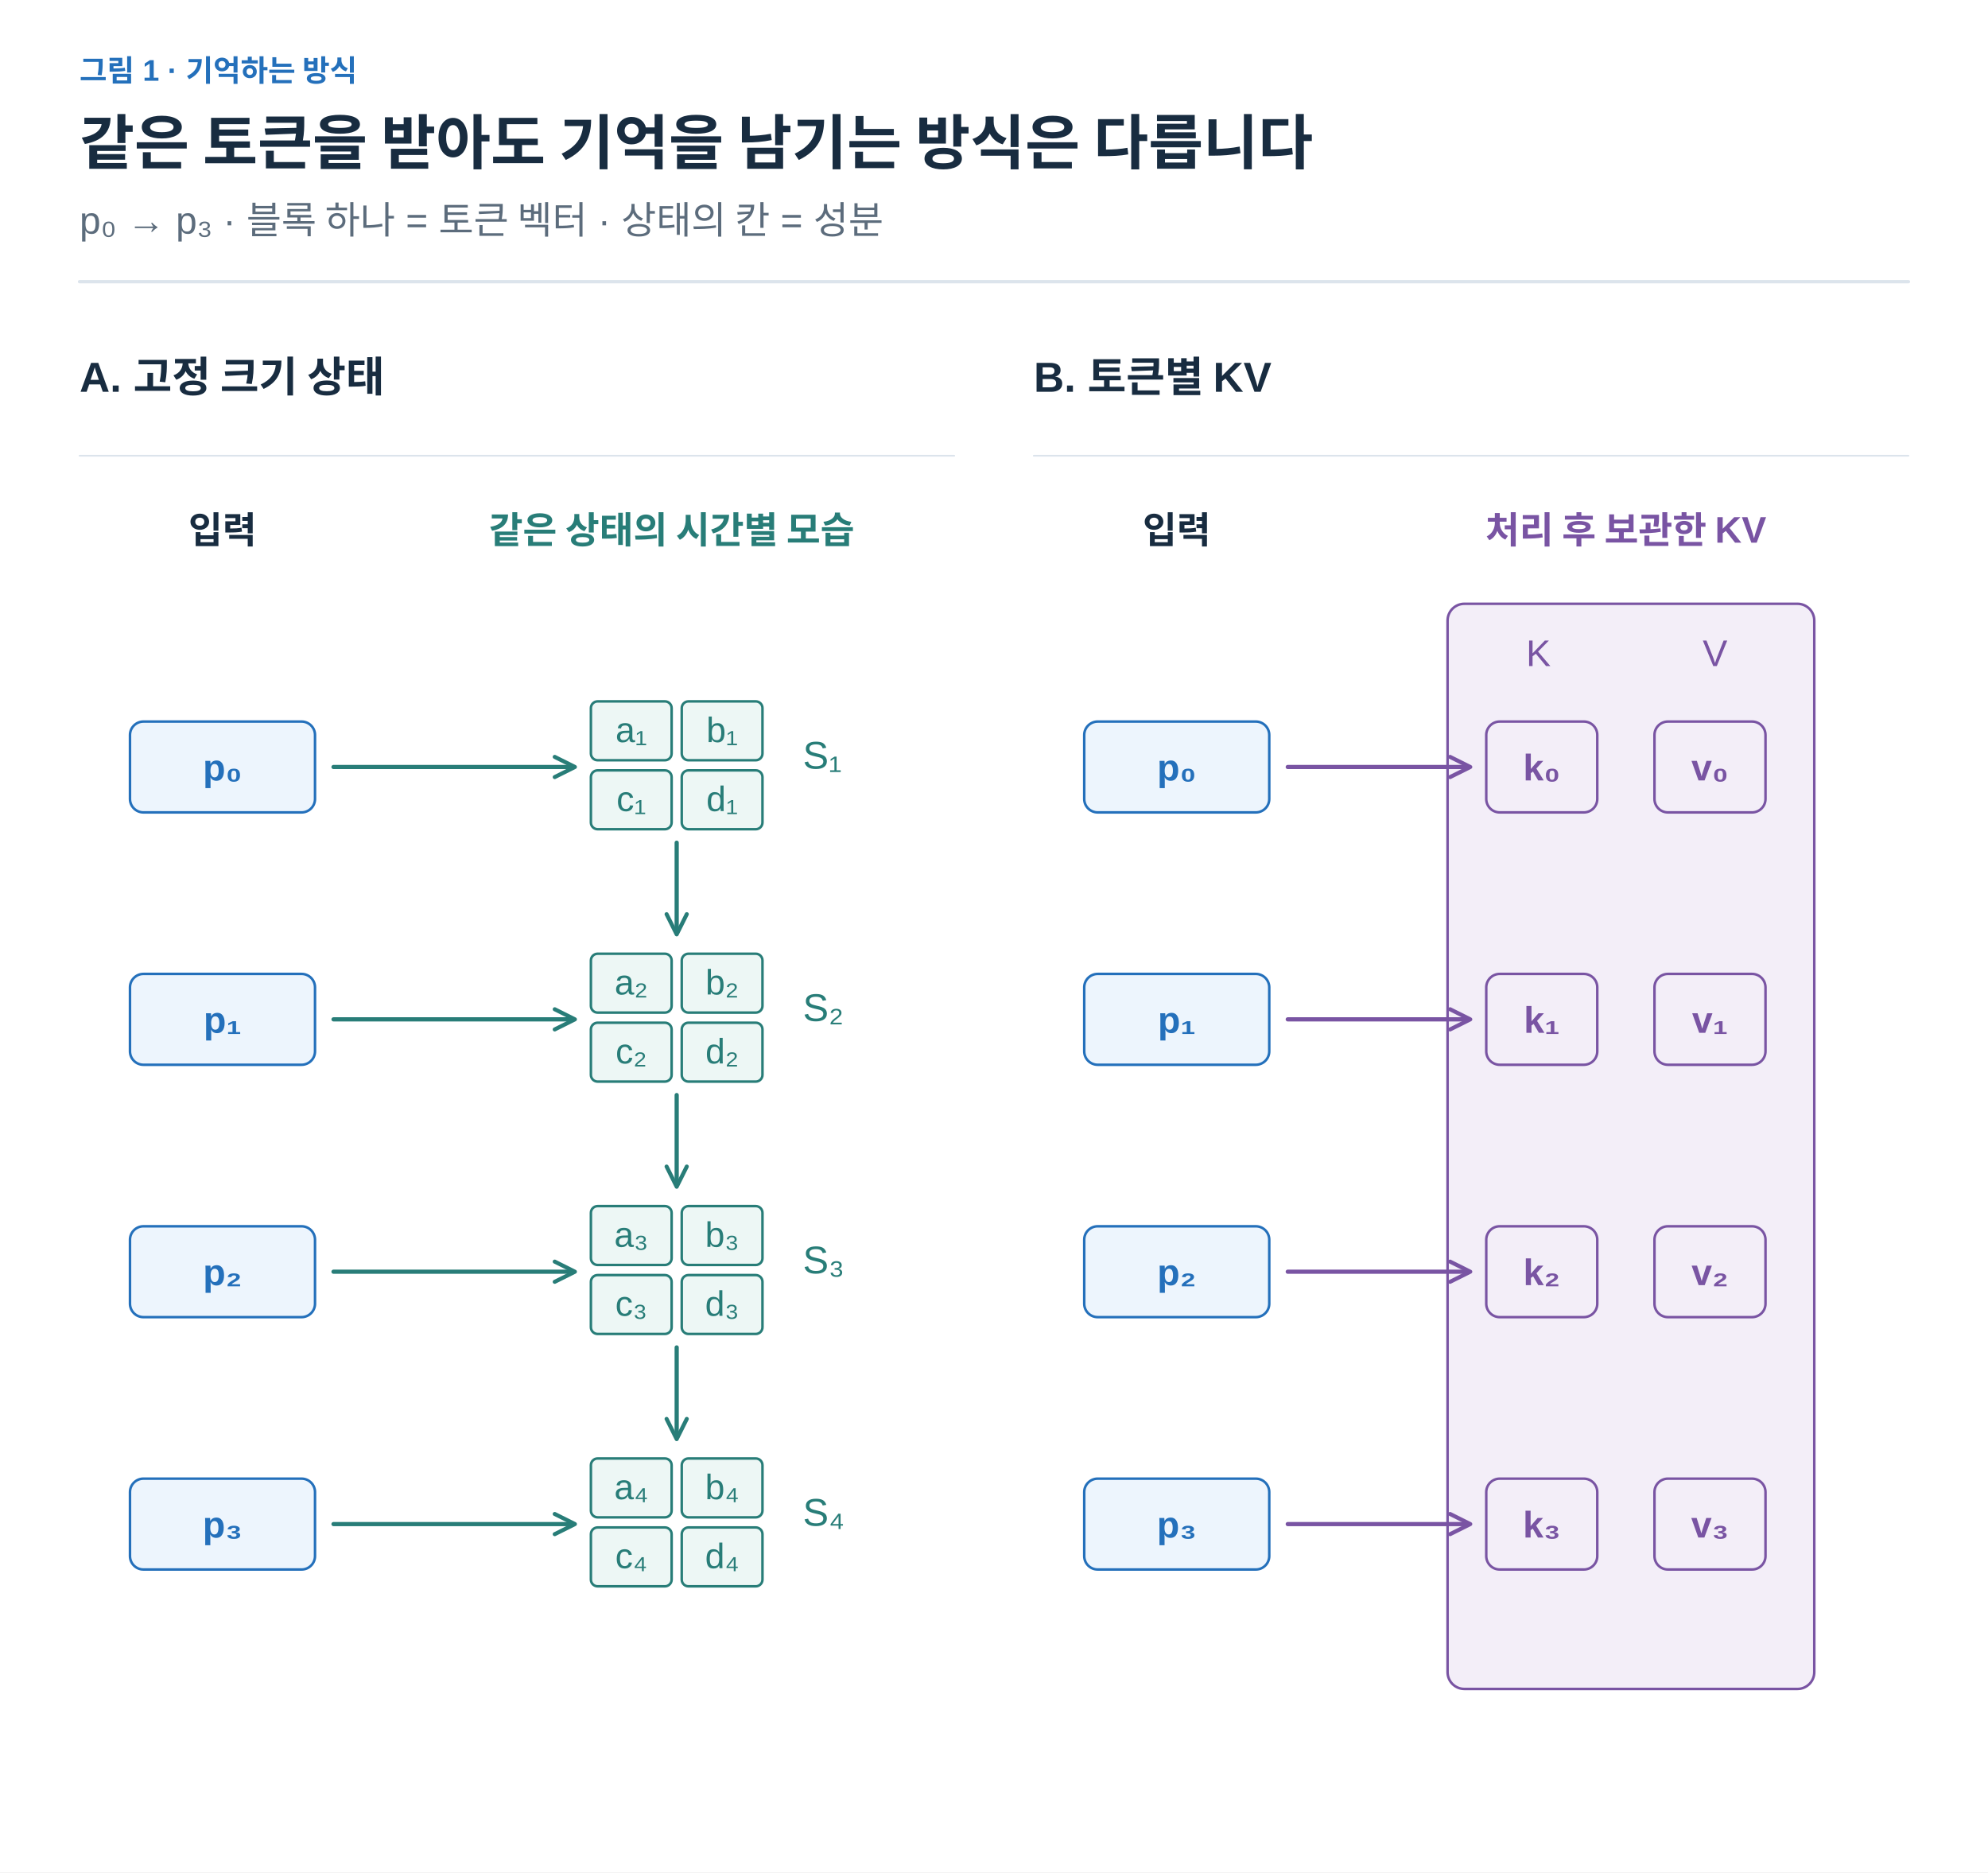
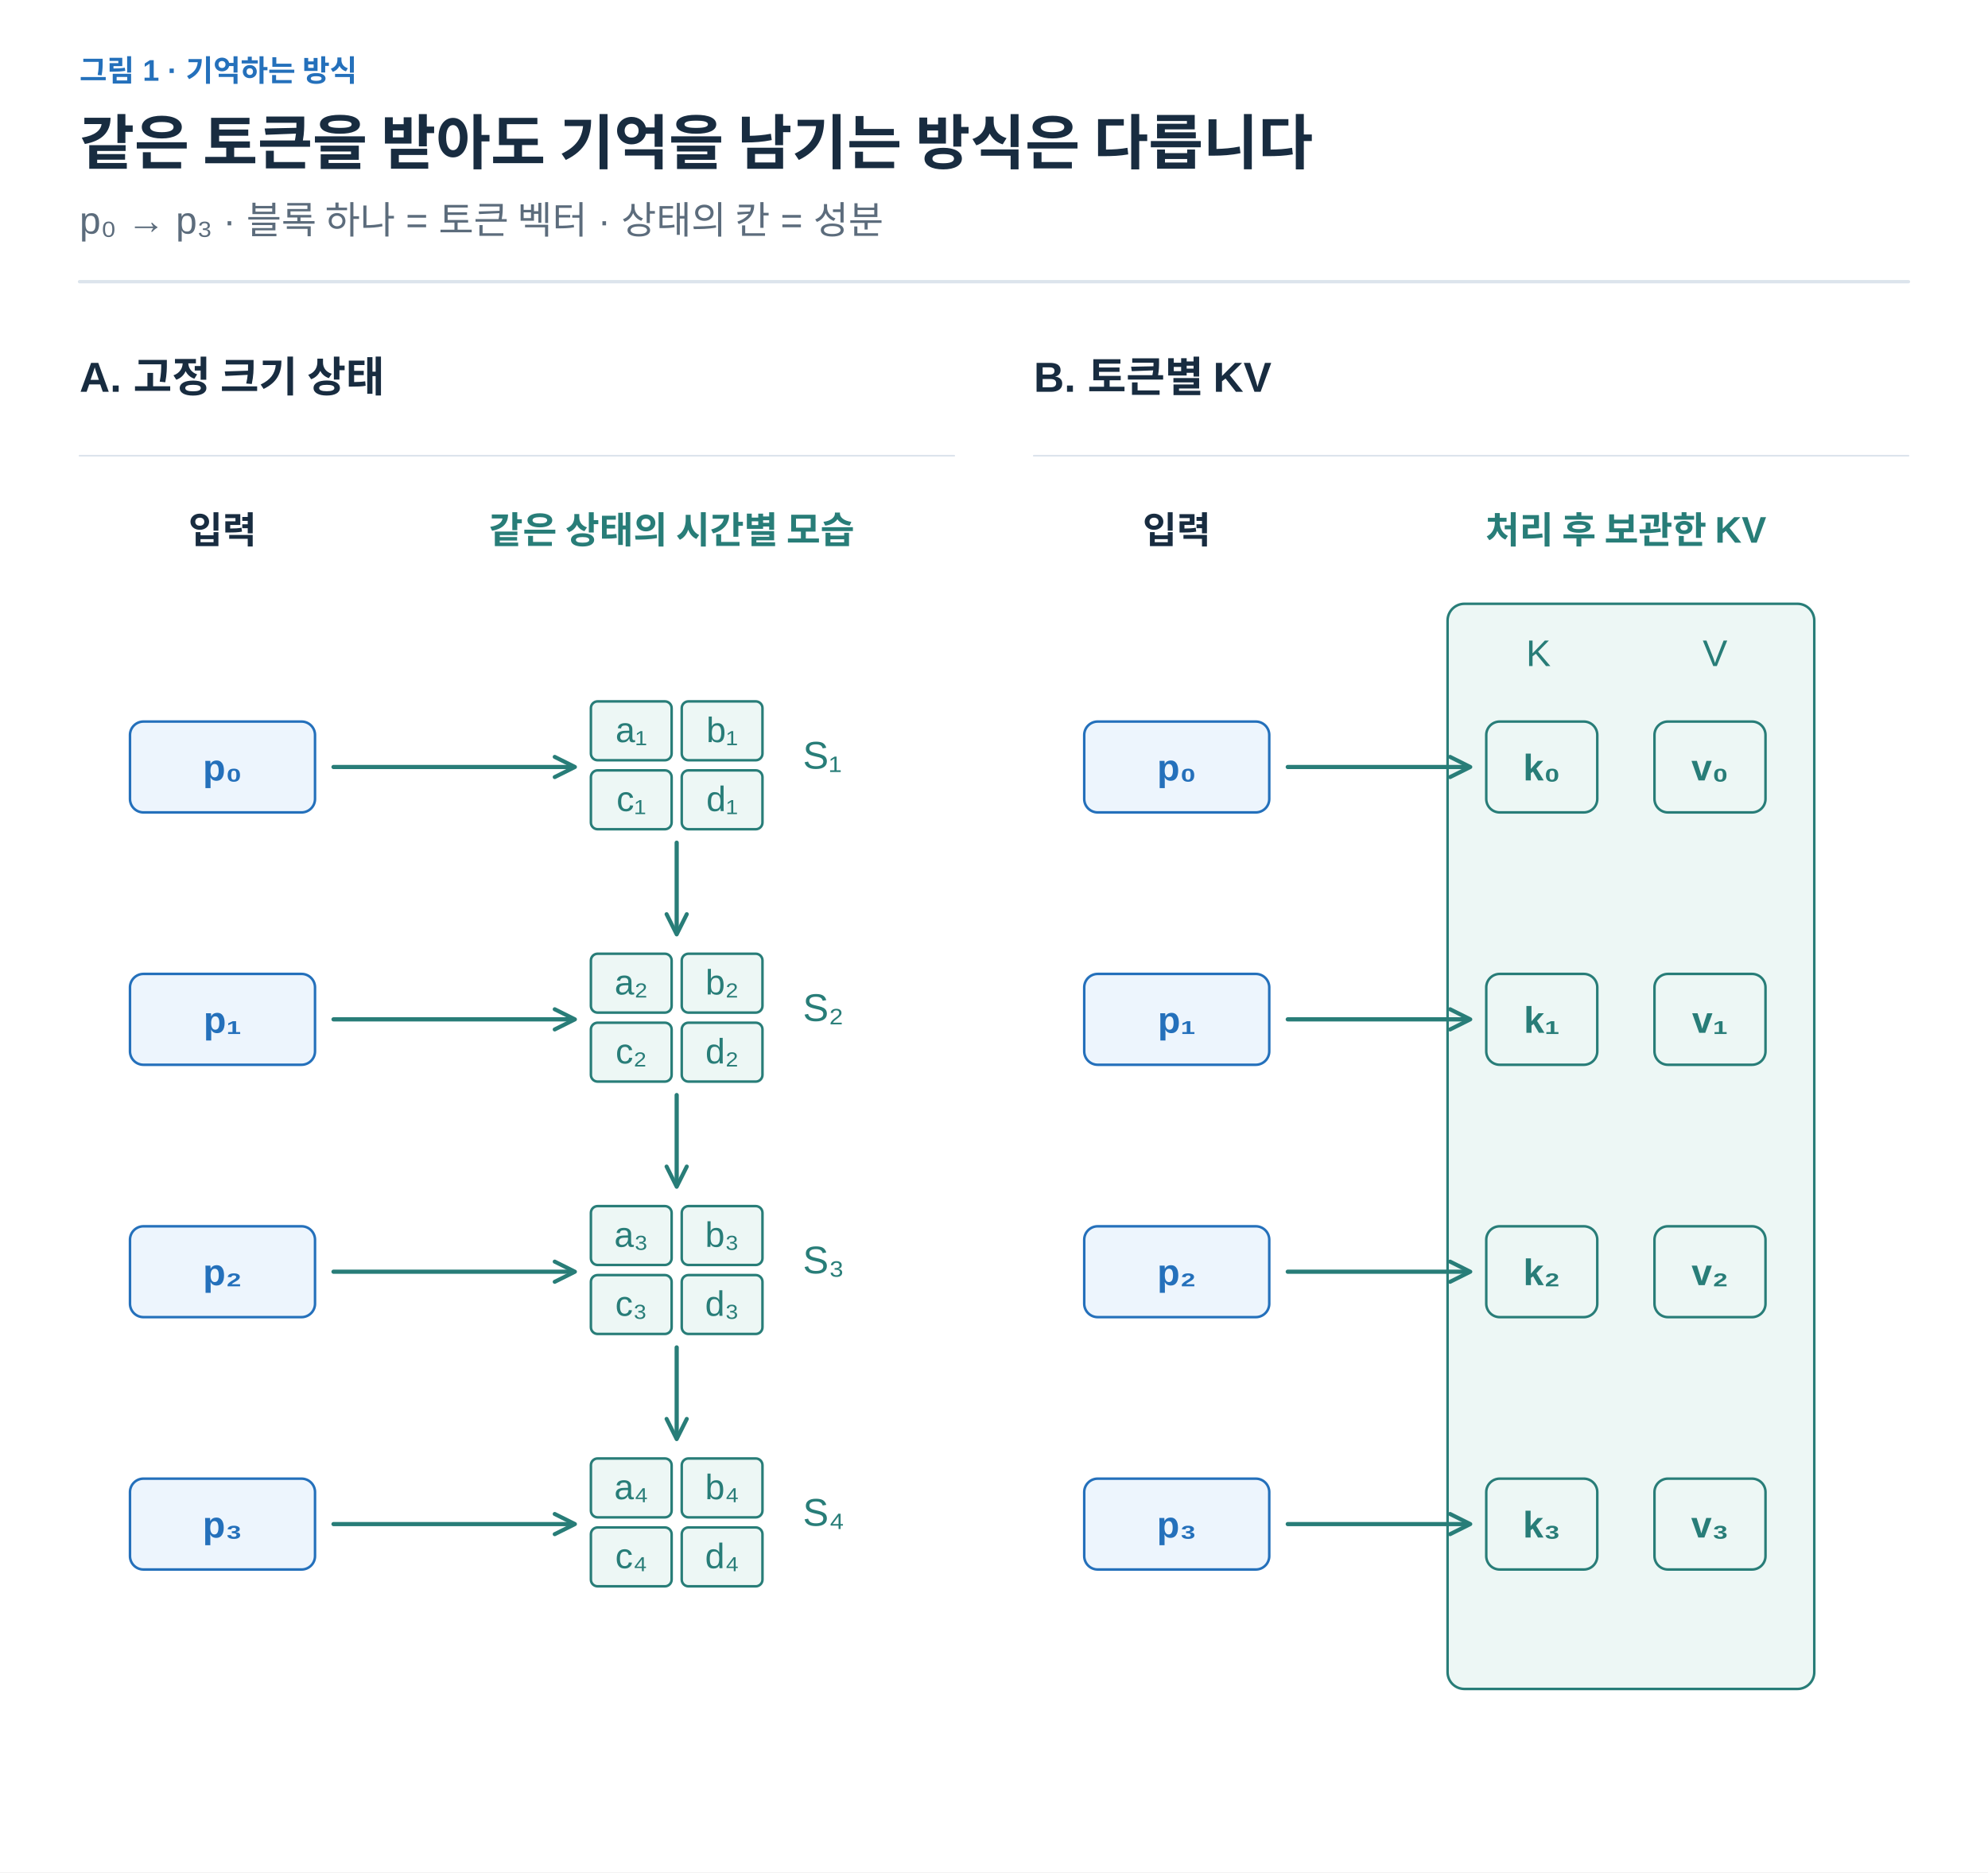
<svg xmlns="http://www.w3.org/2000/svg" width="1200" height="1130" viewBox="0 0 1200 1130" role="img" aria-labelledby="title desc">
  <defs>
    <marker id="arrow-ink" viewBox="0 0 10 10" refX="8" refY="5" markerWidth="6" markerHeight="6" orient="auto">
      <path d="M1 1 L9 5 L1 9" fill="none" stroke="#182C40" stroke-width="1.6" />
    </marker>
    <marker id="arrow-muted" viewBox="0 0 10 10" refX="8" refY="5" markerWidth="6" markerHeight="6" orient="auto">
      <path d="M1 1 L9 5 L1 9" fill="none" stroke="#5C6C7C" stroke-width="1.6" />
    </marker>
    <marker id="arrow-line" viewBox="0 0 10 10" refX="8" refY="5" markerWidth="6" markerHeight="6" orient="auto">
      <path d="M1 1 L9 5 L1 9" fill="none" stroke="#DCE4EC" stroke-width="1.6" />
    </marker>
    <marker id="arrow-paper" viewBox="0 0 10 10" refX="8" refY="5" markerWidth="6" markerHeight="6" orient="auto">
      <path d="M1 1 L9 5 L1 9" fill="none" stroke="#FFFFFF" stroke-width="1.6" />
    </marker>
    <marker id="arrow-blue" viewBox="0 0 10 10" refX="8" refY="5" markerWidth="6" markerHeight="6" orient="auto">
      <path d="M1 1 L9 5 L1 9" fill="none" stroke="#2470BB" stroke-width="1.6" />
    </marker>
    <marker id="arrow-teal" viewBox="0 0 10 10" refX="8" refY="5" markerWidth="6" markerHeight="6" orient="auto">
      <path d="M1 1 L9 5 L1 9" fill="none" stroke="#287D78" stroke-width="1.6" />
    </marker>
    <marker id="arrow-orange" viewBox="0 0 10 10" refX="8" refY="5" markerWidth="6" markerHeight="6" orient="auto">
      <path d="M1 1 L9 5 L1 9" fill="none" stroke="#B55B22" stroke-width="1.6" />
    </marker>
    <marker id="arrow-purple" viewBox="0 0 10 10" refX="8" refY="5" markerWidth="6" markerHeight="6" orient="auto">
      <path d="M1 1 L9 5 L1 9" fill="none" stroke="#7954A3" stroke-width="1.6" />
    </marker>
    <marker id="arrow-gray" viewBox="0 0 10 10" refX="8" refY="5" markerWidth="6" markerHeight="6" orient="auto">
      <path d="M1 1 L9 5 L1 9" fill="none" stroke="#657789" stroke-width="1.6" />
    </marker>
    <marker id="arrow-red" viewBox="0 0 10 10" refX="8" refY="5" markerWidth="6" markerHeight="6" orient="auto">
      <path d="M1 1 L9 5 L1 9" fill="none" stroke="#B34242" stroke-width="1.6" />
    </marker>
    <marker id="arrow-indigo" viewBox="0 0 10 10" refX="8" refY="5" markerWidth="6" markerHeight="6" orient="auto">
      <path d="M1 1 L9 5 L1 9" fill="none" stroke="#4C60A8" stroke-width="1.6" />
    </marker>
    <marker id="arrow-slate" viewBox="0 0 10 10" refX="8" refY="5" markerWidth="6" markerHeight="6" orient="auto">
      <path d="M1 1 L9 5 L1 9" fill="none" stroke="#8191A0" stroke-width="1.6" />
    </marker>
    <marker id="arrow-surface" viewBox="0 0 10 10" refX="8" refY="5" markerWidth="6" markerHeight="6" orient="auto">
      <path d="M1 1 L9 5 L1 9" fill="none" stroke="#F8FAFC" stroke-width="1.6" />
    </marker>
  </defs>
  <style>text{font-family:Arial,"Apple SD Gothic Neo","Noto Sans KR",sans-serif}text[font-family]{font-family:Menlo,Consolas,monospace}path{stroke-linecap:round;stroke-linejoin:round}</style>
  <rect width="100%" height="100%" fill="white" />
  <text x="48" y="49" fill="#2470BB" font-size="18" font-weight="600" text-anchor="start" data-max-width="1104">그림 1 · 기억하는 방식</text>
  <text x="48" y="99" fill="#182C40" font-size="36" font-weight="700" text-anchor="start" data-max-width="1104">같은 토큰을 받아도 기억을 남기는 방식은 다릅니다</text>
  <text x="48" y="141" fill="#5C6C7C" font-size="23" font-weight="400" text-anchor="start" data-max-width="1104">p₀ → p₃ · 블록 하나 = 토큰 벡터 · 상태의 칸 = 성분</text>
  <path d="M48,170 H1152" stroke="#DCE4EC" stroke-width="2" />
  <g transform="translate(48 206) scale(1.015385)" data-panel="1">
    <text x="0" y="30" fill="#182C40" font-size="25" font-weight="600" text-anchor="start" data-max-width="520">A. 고정 크기 상태</text>
    <path d="M0 68 L520 68" stroke="#DCE4EC" stroke-width="1" fill="none" />
    <text x="85" y="120" fill="#182C40" font-size="22" font-weight="600" text-anchor="middle" data-max-width="150">입력</text>
    <text x="352" y="120" fill="#287D78" font-size="22" font-weight="600" text-anchor="middle" data-max-width="270">같은 상태의 시간별 모습</text>
    <rect x="30" y="226" width="110" height="54" rx="8" fill="#EDF5FD" stroke="#2470BB" stroke-width="1.5" />
    <text x="85" y="261" fill="#2470BB" font-size="22" font-weight="600" text-anchor="middle" data-max-width="98">p₀</text>
    <path d="M151 253 L293 253" stroke="#287D78" stroke-width="2.5" fill="none" marker-end="url(#arrow-teal)" />
    <g data-container="true">
      <rect x="304" y="214" width="48" height="35" rx="4" fill="#EDF7F5" stroke="#287D78" stroke-width="1.5" />
      <text x="328" y="238.22" fill="#287D78" font-size="21" font-weight="500" text-anchor="middle" data-max-width="36">a₁</text>
    </g>
    <g data-container="true">
      <rect x="358" y="214" width="48" height="35" rx="4" fill="#EDF7F5" stroke="#287D78" stroke-width="1.5" />
      <text x="382" y="238.22" fill="#287D78" font-size="21" font-weight="500" text-anchor="middle" data-max-width="36">b₁</text>
    </g>
    <g data-container="true">
      <rect x="304" y="255" width="48" height="35" rx="4" fill="#EDF7F5" stroke="#287D78" stroke-width="1.5" />
      <text x="328" y="279.22" fill="#287D78" font-size="21" font-weight="500" text-anchor="middle" data-max-width="36">c₁</text>
    </g>
    <g data-container="true">
      <rect x="358" y="255" width="48" height="35" rx="4" fill="#EDF7F5" stroke="#287D78" stroke-width="1.5" />
      <text x="382" y="279.22" fill="#287D78" font-size="21" font-weight="500" text-anchor="middle" data-max-width="36">d₁</text>
    </g>
    <text x="430" y="254" fill="#287D78" font-size="23" font-weight="400" text-anchor="start" data-max-width="65">S₁</text>
    <path d="M355 298 L355 351" stroke="#287D78" stroke-width="2.5" fill="none" marker-end="url(#arrow-teal)" />
    <rect x="30" y="376" width="110" height="54" rx="8" fill="#EDF5FD" stroke="#2470BB" stroke-width="1.5" />
    <text x="85" y="411" fill="#2470BB" font-size="22" font-weight="600" text-anchor="middle" data-max-width="98">p₁</text>
    <path d="M151 403 L293 403" stroke="#287D78" stroke-width="2.5" fill="none" marker-end="url(#arrow-teal)" />
    <g data-container="true">
      <rect x="304" y="364" width="48" height="35" rx="4" fill="#EDF7F5" stroke="#287D78" stroke-width="1.5" />
      <text x="328" y="388.22" fill="#287D78" font-size="21" font-weight="500" text-anchor="middle" data-max-width="36">a₂</text>
    </g>
    <g data-container="true">
      <rect x="358" y="364" width="48" height="35" rx="4" fill="#EDF7F5" stroke="#287D78" stroke-width="1.5" />
      <text x="382" y="388.22" fill="#287D78" font-size="21" font-weight="500" text-anchor="middle" data-max-width="36">b₂</text>
    </g>
    <g data-container="true">
      <rect x="304" y="405" width="48" height="35" rx="4" fill="#EDF7F5" stroke="#287D78" stroke-width="1.5" />
      <text x="328" y="429.22" fill="#287D78" font-size="21" font-weight="500" text-anchor="middle" data-max-width="36">c₂</text>
    </g>
    <g data-container="true">
      <rect x="358" y="405" width="48" height="35" rx="4" fill="#EDF7F5" stroke="#287D78" stroke-width="1.5" />
      <text x="382" y="429.22" fill="#287D78" font-size="21" font-weight="500" text-anchor="middle" data-max-width="36">d₂</text>
    </g>
    <text x="430" y="404" fill="#287D78" font-size="23" font-weight="400" text-anchor="start" data-max-width="65">S₂</text>
    <path d="M355 448 L355 501" stroke="#287D78" stroke-width="2.5" fill="none" marker-end="url(#arrow-teal)" />
    <rect x="30" y="526" width="110" height="54" rx="8" fill="#EDF5FD" stroke="#2470BB" stroke-width="1.5" />
    <text x="85" y="561" fill="#2470BB" font-size="22" font-weight="600" text-anchor="middle" data-max-width="98">p₂</text>
    <path d="M151 553 L293 553" stroke="#287D78" stroke-width="2.5" fill="none" marker-end="url(#arrow-teal)" />
    <g data-container="true">
      <rect x="304" y="514" width="48" height="35" rx="4" fill="#EDF7F5" stroke="#287D78" stroke-width="1.5" />
      <text x="328" y="538.22" fill="#287D78" font-size="21" font-weight="500" text-anchor="middle" data-max-width="36">a₃</text>
    </g>
    <g data-container="true">
      <rect x="358" y="514" width="48" height="35" rx="4" fill="#EDF7F5" stroke="#287D78" stroke-width="1.5" />
      <text x="382" y="538.22" fill="#287D78" font-size="21" font-weight="500" text-anchor="middle" data-max-width="36">b₃</text>
    </g>
    <g data-container="true">
      <rect x="304" y="555" width="48" height="35" rx="4" fill="#EDF7F5" stroke="#287D78" stroke-width="1.5" />
      <text x="328" y="579.22" fill="#287D78" font-size="21" font-weight="500" text-anchor="middle" data-max-width="36">c₃</text>
    </g>
    <g data-container="true">
      <rect x="358" y="555" width="48" height="35" rx="4" fill="#EDF7F5" stroke="#287D78" stroke-width="1.5" />
      <text x="382" y="579.22" fill="#287D78" font-size="21" font-weight="500" text-anchor="middle" data-max-width="36">d₃</text>
    </g>
    <text x="430" y="554" fill="#287D78" font-size="23" font-weight="400" text-anchor="start" data-max-width="65">S₃</text>
    <path d="M355 598 L355 651" stroke="#287D78" stroke-width="2.5" fill="none" marker-end="url(#arrow-teal)" />
    <rect x="30" y="676" width="110" height="54" rx="8" fill="#EDF5FD" stroke="#2470BB" stroke-width="1.5" />
    <text x="85" y="711" fill="#2470BB" font-size="22" font-weight="600" text-anchor="middle" data-max-width="98">p₃</text>
    <path d="M151 703 L293 703" stroke="#287D78" stroke-width="2.5" fill="none" marker-end="url(#arrow-teal)" />
    <g data-container="true">
      <rect x="304" y="664" width="48" height="35" rx="4" fill="#EDF7F5" stroke="#287D78" stroke-width="1.5" />
      <text x="328" y="688.22" fill="#287D78" font-size="21" font-weight="500" text-anchor="middle" data-max-width="36">a₄</text>
    </g>
    <g data-container="true">
      <rect x="358" y="664" width="48" height="35" rx="4" fill="#EDF7F5" stroke="#287D78" stroke-width="1.5" />
      <text x="382" y="688.22" fill="#287D78" font-size="21" font-weight="500" text-anchor="middle" data-max-width="36">b₄</text>
    </g>
    <g data-container="true">
      <rect x="304" y="705" width="48" height="35" rx="4" fill="#EDF7F5" stroke="#287D78" stroke-width="1.5" />
      <text x="328" y="729.22" fill="#287D78" font-size="21" font-weight="500" text-anchor="middle" data-max-width="36">c₄</text>
    </g>
    <g data-container="true">
      <rect x="358" y="705" width="48" height="35" rx="4" fill="#EDF7F5" stroke="#287D78" stroke-width="1.5" />
      <text x="382" y="729.22" fill="#287D78" font-size="21" font-weight="500" text-anchor="middle" data-max-width="36">d₄</text>
    </g>
    <text x="430" y="704" fill="#287D78" font-size="23" font-weight="400" text-anchor="start" data-max-width="65">S₄</text>
  </g>
  <g transform="translate(624 206) scale(1.015385)" data-panel="2">
    <text x="0" y="30" fill="#182C40" font-size="25" font-weight="600" text-anchor="start" data-max-width="520">B. 토큰별 KV</text>
    <path d="M0 68 L520 68" stroke="#DCE4EC" stroke-width="1" fill="none" />
    <text x="85" y="120" fill="#182C40" font-size="22" font-weight="600" text-anchor="middle" data-max-width="150">입력</text>
-     <text x="352" y="120" fill="#7954A3" font-size="22" font-weight="600" text-anchor="middle" data-max-width="270">처리 후 보관한 KV</text>
-     <rect x="246" y="156" width="218" height="645" rx="10" fill="#F3EEF8" stroke="#7954A3" stroke-width="1.5" />
-     <text x="300" y="193" fill="#7954A3" font-size="22" font-weight="400" text-anchor="middle" data-max-width="80">K</text>
-     <text x="405" y="193" fill="#7954A3" font-size="22" font-weight="400" text-anchor="middle" data-max-width="80">V</text>
+     <text x="352" y="120" fill="#287D78" font-size="22" font-weight="600" text-anchor="middle" data-max-width="270">처리 후 보관한 KV</text>
+     <rect x="246" y="156" width="218" height="645" rx="10" fill="#EDF7F5" stroke="#287D78" stroke-width="1.5" />
+     <text x="300" y="193" fill="#287D78" font-size="22" font-weight="400" text-anchor="middle" data-max-width="80">K</text>
+     <text x="405" y="193" fill="#287D78" font-size="22" font-weight="400" text-anchor="middle" data-max-width="80">V</text>
    <rect x="30" y="226" width="110" height="54" rx="8" fill="#EDF5FD" stroke="#2470BB" stroke-width="1.5" />
    <text x="85" y="261" fill="#2470BB" font-size="22" font-weight="600" text-anchor="middle" data-max-width="98">p₀</text>
-     <path d="M151 253 L258 253" stroke="#7954A3" stroke-width="2.5" fill="none" marker-end="url(#arrow-purple)" />
-     <rect x="269" y="226" width="66" height="54" rx="8" fill="#F3EEF8" stroke="#7954A3" stroke-width="1.5" />
-     <text x="302" y="261" fill="#7954A3" font-size="22" font-weight="600" text-anchor="middle" data-max-width="54">k₀</text>
-     <rect x="369" y="226" width="66" height="54" rx="8" fill="#F3EEF8" stroke="#7954A3" stroke-width="1.5" />
-     <text x="402" y="261" fill="#7954A3" font-size="22" font-weight="600" text-anchor="middle" data-max-width="54">v₀</text>
+     <path d="M151 253 L258 253" stroke="#287D78" stroke-width="2.5" fill="none" marker-end="url(#arrow-teal)" />
+     <rect x="269" y="226" width="66" height="54" rx="8" fill="#EDF7F5" stroke="#287D78" stroke-width="1.5" />
+     <text x="302" y="261" fill="#287D78" font-size="22" font-weight="600" text-anchor="middle" data-max-width="54">k₀</text>
+     <rect x="369" y="226" width="66" height="54" rx="8" fill="#EDF7F5" stroke="#287D78" stroke-width="1.5" />
+     <text x="402" y="261" fill="#287D78" font-size="22" font-weight="600" text-anchor="middle" data-max-width="54">v₀</text>
    <rect x="30" y="376" width="110" height="54" rx="8" fill="#EDF5FD" stroke="#2470BB" stroke-width="1.5" />
    <text x="85" y="411" fill="#2470BB" font-size="22" font-weight="600" text-anchor="middle" data-max-width="98">p₁</text>
-     <path d="M151 403 L258 403" stroke="#7954A3" stroke-width="2.5" fill="none" marker-end="url(#arrow-purple)" />
-     <rect x="269" y="376" width="66" height="54" rx="8" fill="#F3EEF8" stroke="#7954A3" stroke-width="1.5" />
-     <text x="302" y="411" fill="#7954A3" font-size="22" font-weight="600" text-anchor="middle" data-max-width="54">k₁</text>
-     <rect x="369" y="376" width="66" height="54" rx="8" fill="#F3EEF8" stroke="#7954A3" stroke-width="1.5" />
-     <text x="402" y="411" fill="#7954A3" font-size="22" font-weight="600" text-anchor="middle" data-max-width="54">v₁</text>
+     <path d="M151 403 L258 403" stroke="#287D78" stroke-width="2.5" fill="none" marker-end="url(#arrow-teal)" />
+     <rect x="269" y="376" width="66" height="54" rx="8" fill="#EDF7F5" stroke="#287D78" stroke-width="1.5" />
+     <text x="302" y="411" fill="#287D78" font-size="22" font-weight="600" text-anchor="middle" data-max-width="54">k₁</text>
+     <rect x="369" y="376" width="66" height="54" rx="8" fill="#EDF7F5" stroke="#287D78" stroke-width="1.5" />
+     <text x="402" y="411" fill="#287D78" font-size="22" font-weight="600" text-anchor="middle" data-max-width="54">v₁</text>
    <rect x="30" y="526" width="110" height="54" rx="8" fill="#EDF5FD" stroke="#2470BB" stroke-width="1.5" />
    <text x="85" y="561" fill="#2470BB" font-size="22" font-weight="600" text-anchor="middle" data-max-width="98">p₂</text>
-     <path d="M151 553 L258 553" stroke="#7954A3" stroke-width="2.5" fill="none" marker-end="url(#arrow-purple)" />
-     <rect x="269" y="526" width="66" height="54" rx="8" fill="#F3EEF8" stroke="#7954A3" stroke-width="1.5" />
-     <text x="302" y="561" fill="#7954A3" font-size="22" font-weight="600" text-anchor="middle" data-max-width="54">k₂</text>
-     <rect x="369" y="526" width="66" height="54" rx="8" fill="#F3EEF8" stroke="#7954A3" stroke-width="1.5" />
-     <text x="402" y="561" fill="#7954A3" font-size="22" font-weight="600" text-anchor="middle" data-max-width="54">v₂</text>
+     <path d="M151 553 L258 553" stroke="#287D78" stroke-width="2.5" fill="none" marker-end="url(#arrow-teal)" />
+     <rect x="269" y="526" width="66" height="54" rx="8" fill="#EDF7F5" stroke="#287D78" stroke-width="1.5" />
+     <text x="302" y="561" fill="#287D78" font-size="22" font-weight="600" text-anchor="middle" data-max-width="54">k₂</text>
+     <rect x="369" y="526" width="66" height="54" rx="8" fill="#EDF7F5" stroke="#287D78" stroke-width="1.5" />
+     <text x="402" y="561" fill="#287D78" font-size="22" font-weight="600" text-anchor="middle" data-max-width="54">v₂</text>
    <rect x="30" y="676" width="110" height="54" rx="8" fill="#EDF5FD" stroke="#2470BB" stroke-width="1.5" />
    <text x="85" y="711" fill="#2470BB" font-size="22" font-weight="600" text-anchor="middle" data-max-width="98">p₃</text>
-     <path d="M151 703 L258 703" stroke="#7954A3" stroke-width="2.5" fill="none" marker-end="url(#arrow-purple)" />
-     <rect x="269" y="676" width="66" height="54" rx="8" fill="#F3EEF8" stroke="#7954A3" stroke-width="1.5" />
-     <text x="302" y="711" fill="#7954A3" font-size="22" font-weight="600" text-anchor="middle" data-max-width="54">k₃</text>
-     <rect x="369" y="676" width="66" height="54" rx="8" fill="#F3EEF8" stroke="#7954A3" stroke-width="1.5" />
-     <text x="402" y="711" fill="#7954A3" font-size="22" font-weight="600" text-anchor="middle" data-max-width="54">v₃</text>
+     <path d="M151 703 L258 703" stroke="#287D78" stroke-width="2.5" fill="none" marker-end="url(#arrow-teal)" />
+     <rect x="269" y="676" width="66" height="54" rx="8" fill="#EDF7F5" stroke="#287D78" stroke-width="1.5" />
+     <text x="302" y="711" fill="#287D78" font-size="22" font-weight="600" text-anchor="middle" data-max-width="54">k₃</text>
+     <rect x="369" y="676" width="66" height="54" rx="8" fill="#EDF7F5" stroke="#287D78" stroke-width="1.5" />
+     <text x="402" y="711" fill="#287D78" font-size="22" font-weight="600" text-anchor="middle" data-max-width="54">v₃</text>
  </g>
</svg>
